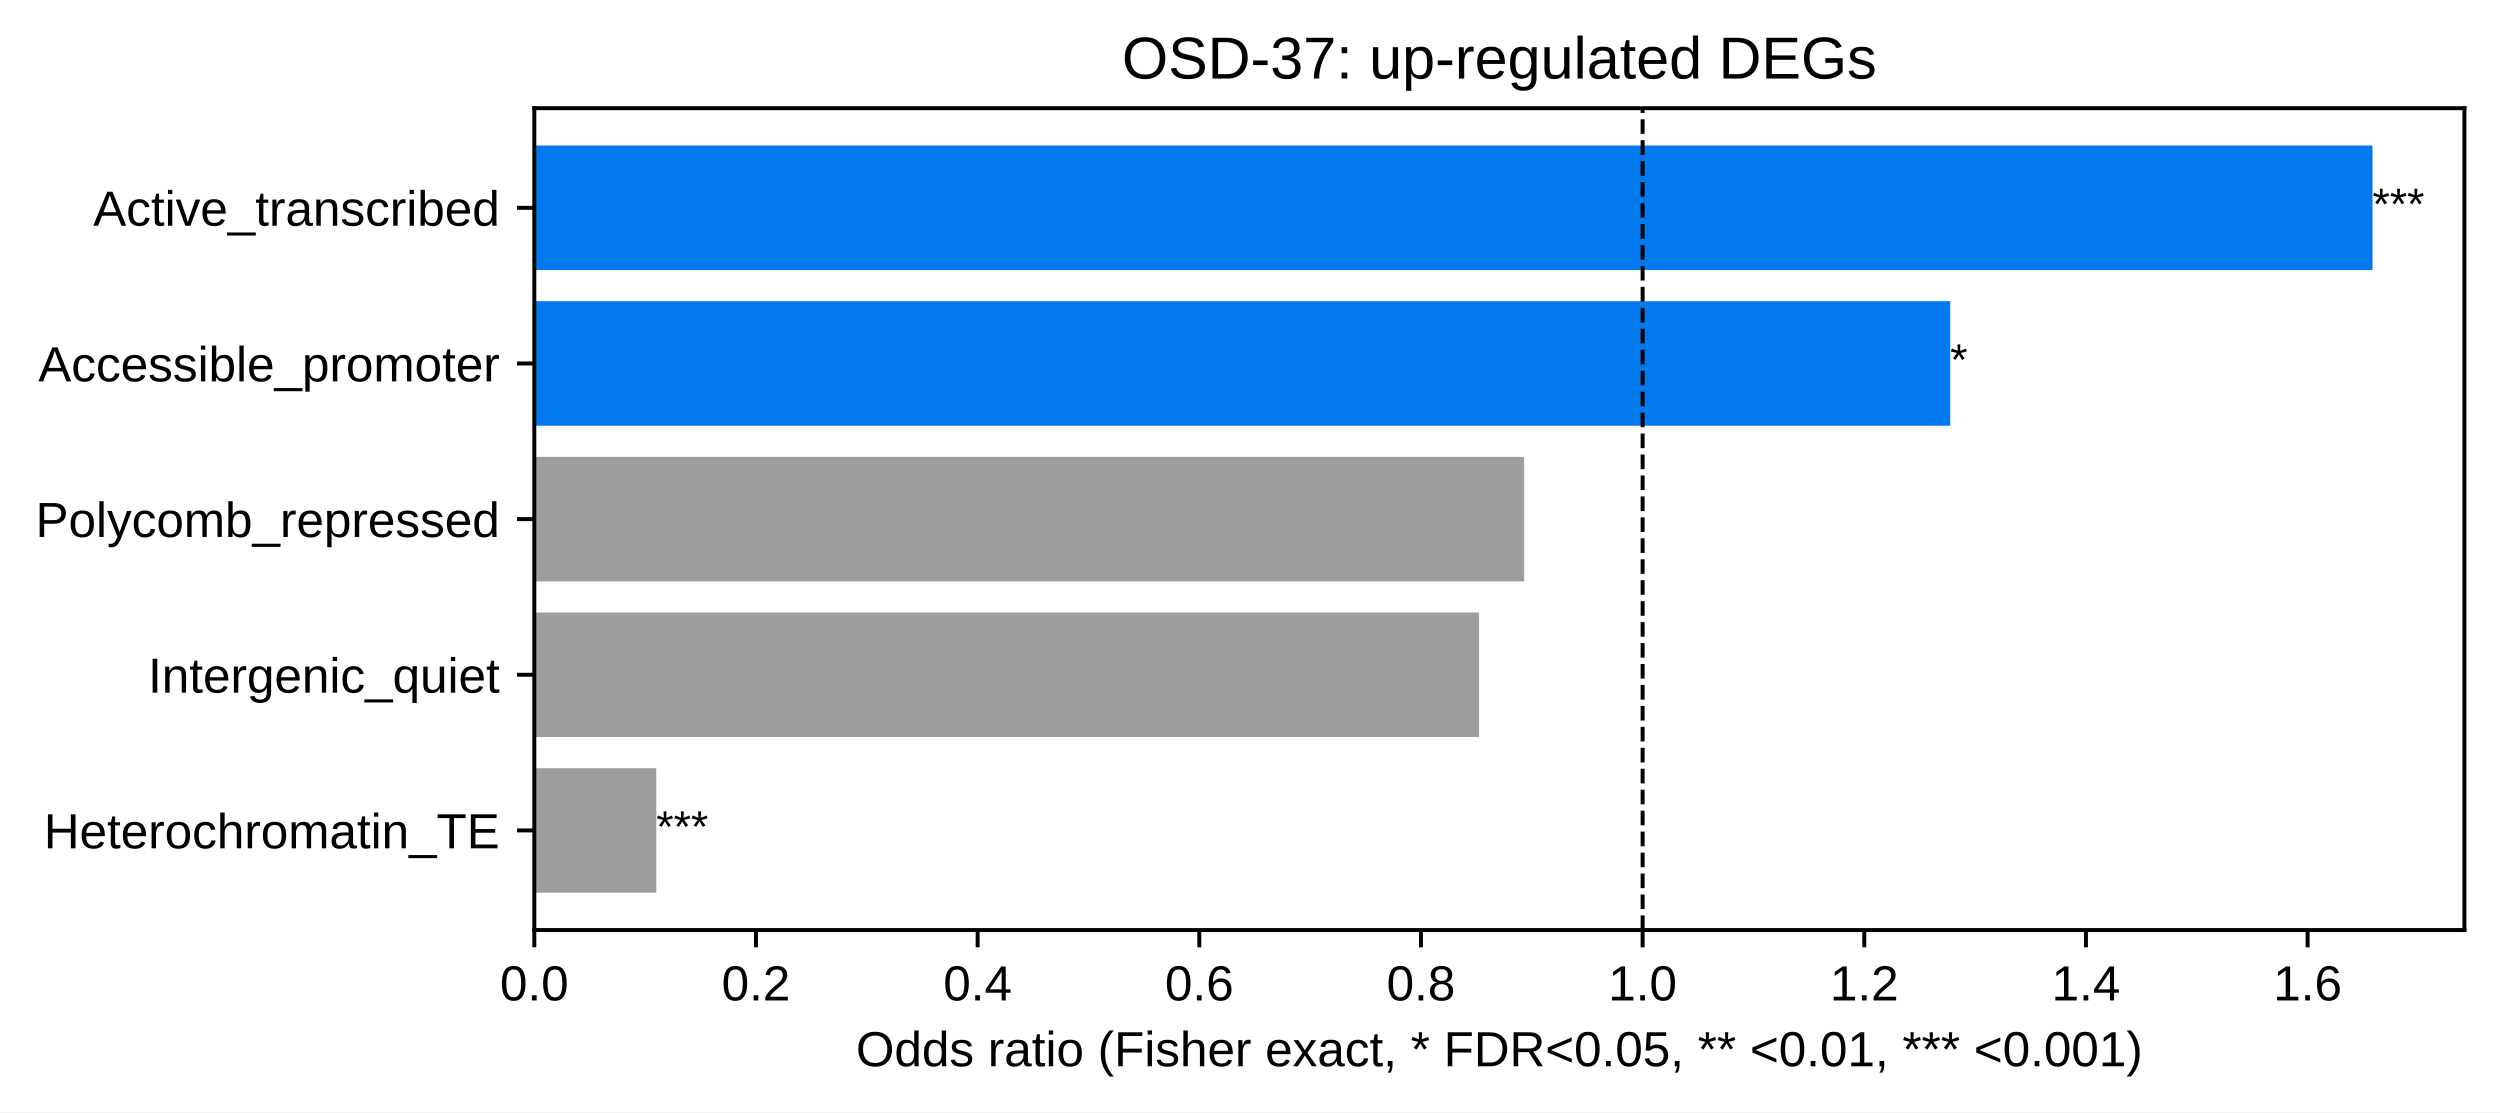
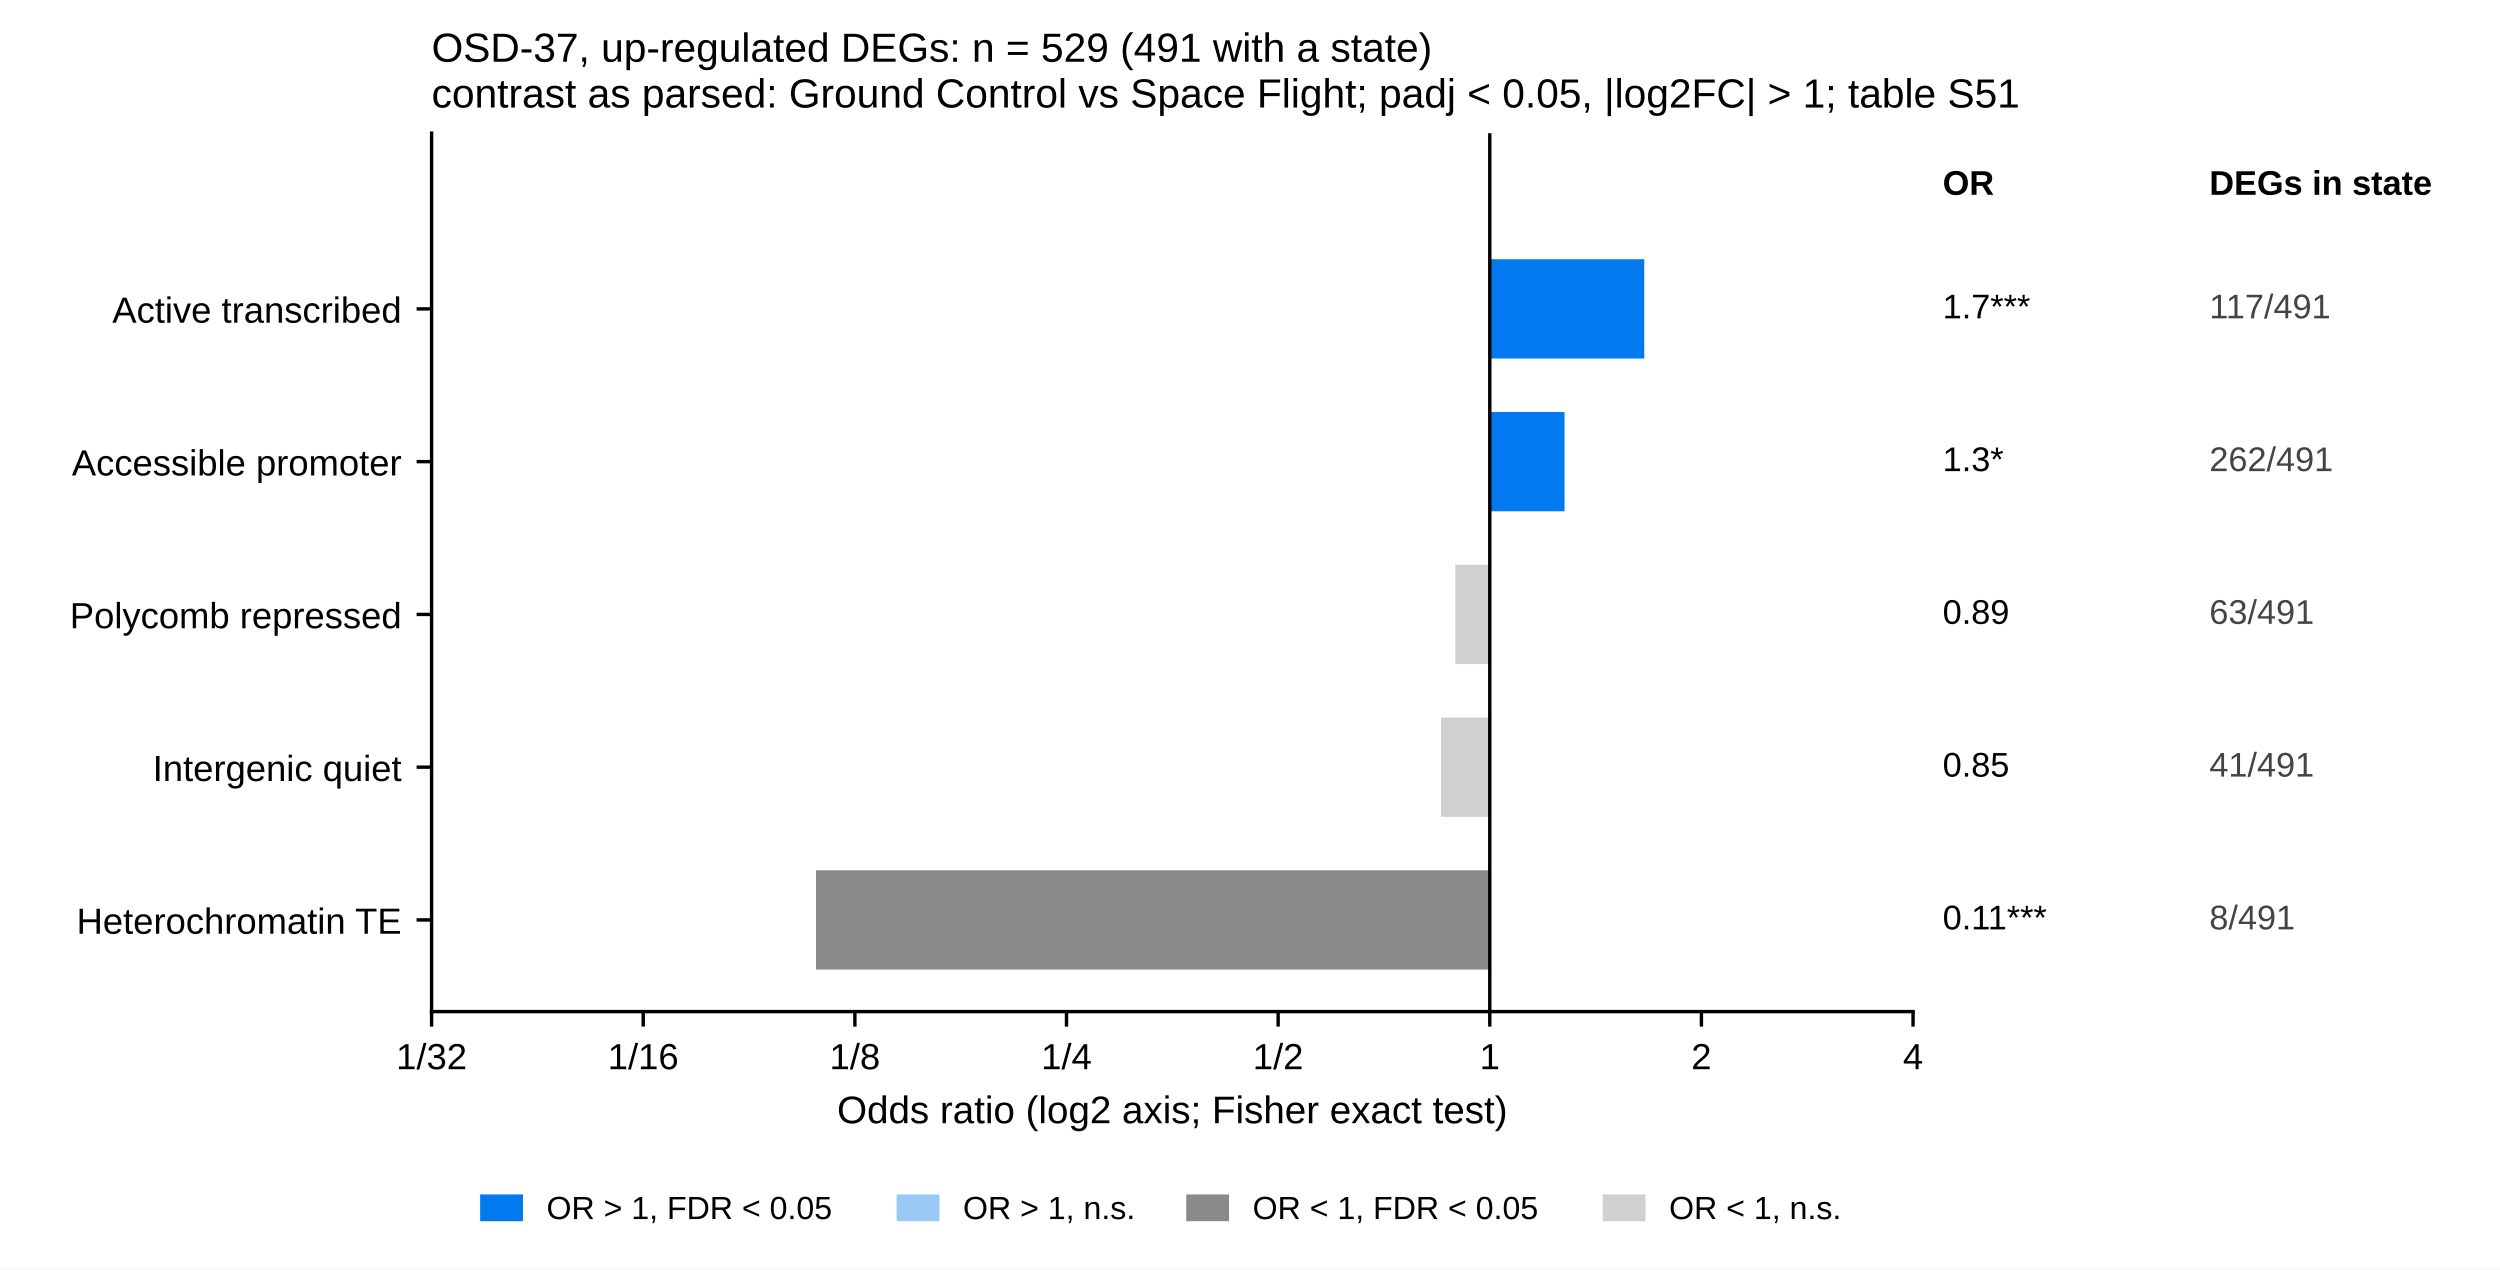
- <svg xmlns="http://www.w3.org/2000/svg" xmlns:xlink="http://www.w3.org/1999/xlink" width="505.93pt" height="225.06pt" viewBox="0 0 505.93 225.06" version="1.1">
+ <svg xmlns="http://www.w3.org/2000/svg" xmlns:xlink="http://www.w3.org/1999/xlink" width="583.814pt" height="296.443pt" viewBox="0 0 583.814 296.443" version="1.1">
  <defs>
    <style type="text/css">*{stroke-linejoin: round; stroke-linecap: butt}</style>
  </defs>
  <g id="figure_1">
    <g id="patch_1">
-       <path d="M -0 225.06  L 505.93 225.06  L 505.93 -0  L -0 -0  z " style="fill: #ffffff" />
+       <path d="M 0 296.443  L 583.814 296.443  L 583.814 0  L 0 0  z " style="fill: #ffffff" />
    </g>
    <g id="axes_1">
      <g id="patch_2">
-         <path d="M 108.13 188.216  L 498.73 188.216  L 498.73 21.896  L 108.13 21.896  z " style="fill: #ffffff" />
+         <path d="M 100.787 236.234  L 446.747 236.234  L 446.747 31.106  L 100.787 31.106  z " style="fill: #ffffff" />
      </g>
      <g id="patch_3">
-         <path d="M 108.13 180.656  L 132.817 180.656  L 132.817 155.456  L 108.13 155.456  z " clip-path="url(#pbd2284dc26)" style="fill: #9e9e9e" />
+         <path d="M 347.901 226.424  L 190.562 226.424  L 190.562 203.235  L 347.901 203.235  z " clip-path="url(#p5f3e2d5ba4)" style="fill: #8a8a8a" />
      </g>
      <g id="patch_4">
-         <path d="M 108.13 149.156  L 299.318 149.156  L 299.318 123.956  L 108.13 123.956  z " clip-path="url(#pbd2284dc26)" style="fill: #9e9e9e" />
+         <path d="M 347.901 190.749  L 336.516 190.749  L 336.516 167.561  L 347.901 167.561  z " clip-path="url(#p5f3e2d5ba4)" style="fill: #8a8a8a; opacity: 0.4" />
      </g>
      <g id="patch_5">
-         <path d="M 108.13 117.656  L 308.443 117.656  L 308.443 92.456  L 108.13 92.456  z " clip-path="url(#pbd2284dc26)" style="fill: #9e9e9e" />
+         <path d="M 347.901 155.075  L 339.84 155.075  L 339.84 131.887  L 347.901 131.887  z " clip-path="url(#p5f3e2d5ba4)" style="fill: #8a8a8a; opacity: 0.4" />
      </g>
      <g id="patch_6">
-         <path d="M 108.13 86.156  L 394.664 86.156  L 394.664 60.956  L 108.13 60.956  z " clip-path="url(#pbd2284dc26)" style="fill: #0279ee" />
+         <path d="M 347.901 119.401  L 365.364 119.401  L 365.364 96.212  L 347.901 96.212  z " clip-path="url(#p5f3e2d5ba4)" style="fill: #0279ee" />
      </g>
      <g id="patch_7">
-         <path d="M 108.13 54.656  L 480.13 54.656  L 480.13 29.456  L 108.13 29.456  z " clip-path="url(#pbd2284dc26)" style="fill: #0279ee" />
+         <path d="M 347.901 83.726  L 383.977 83.726  L 383.977 60.538  L 347.901 60.538  z " clip-path="url(#p5f3e2d5ba4)" style="fill: #0279ee" />
      </g>
      <g id="matplotlib.axis_1">
        <g id="xtick_1">
          <g id="line2d_1">
            <defs>
-               <path id="mac6ad9ac74" d="M 0 0  L 0 3.5  " style="stroke: #000000; stroke-width: 0.8" />
+               <path id="m3a8df421d0" d="M 0 0  L 0 3.5  " style="stroke: #000000; stroke-width: 0.8" />
            </defs>
            <g>
-               <use xlink:href="#mac6ad9ac74" x="108.13" y="188.216" style="stroke: #000000; stroke-width: 0.8" />
+               <use xlink:href="#m3a8df421d0" x="100.787" y="236.234" style="stroke: #000000; stroke-width: 0.8" />
            </g>
          </g>
          <g id="text_1">
-             <text style="font-size: 10px; font-family: 'Liberation Sans', 'Arimo', 'DejaVu Sans'; text-anchor: middle" x="108.13" y="202.463" transform="rotate(-0 108.1297 202.4631)">0.0</text>
+             <text style="font-size: 8.5px; font-family: 'Liberation Sans', 'Arimo', 'DejaVu Sans'; text-anchor: middle" x="100.787" y="249.693" transform="rotate(-0 100.7871 249.693)">1/32</text>
          </g>
        </g>
        <g id="xtick_2">
          <g id="line2d_2">
            <g>
-               <use xlink:href="#mac6ad9ac74" x="152.988" y="188.216" style="stroke: #000000; stroke-width: 0.8" />
+               <use xlink:href="#m3a8df421d0" x="150.21" y="236.234" style="stroke: #000000; stroke-width: 0.8" />
            </g>
          </g>
          <g id="text_2">
-             <text style="font-size: 10px; font-family: 'Liberation Sans', 'Arimo', 'DejaVu Sans'; text-anchor: middle" x="152.988" y="202.463" transform="rotate(-0 152.9878 202.4631)">0.2</text>
+             <text style="font-size: 8.5px; font-family: 'Liberation Sans', 'Arimo', 'DejaVu Sans'; text-anchor: middle" x="150.21" y="249.693" transform="rotate(-0 150.21 249.693)">1/16</text>
          </g>
        </g>
        <g id="xtick_3">
          <g id="line2d_3">
            <g>
-               <use xlink:href="#mac6ad9ac74" x="197.846" y="188.216" style="stroke: #000000; stroke-width: 0.8" />
+               <use xlink:href="#m3a8df421d0" x="199.633" y="236.234" style="stroke: #000000; stroke-width: 0.8" />
            </g>
          </g>
          <g id="text_3">
-             <text style="font-size: 10px; font-family: 'Liberation Sans', 'Arimo', 'DejaVu Sans'; text-anchor: middle" x="197.846" y="202.463" transform="rotate(-0 197.846 202.4631)">0.4</text>
+             <text style="font-size: 8.5px; font-family: 'Liberation Sans', 'Arimo', 'DejaVu Sans'; text-anchor: middle" x="199.633" y="249.693" transform="rotate(-0 199.6328 249.693)">1/8</text>
          </g>
        </g>
        <g id="xtick_4">
          <g id="line2d_4">
            <g>
-               <use xlink:href="#mac6ad9ac74" x="242.704" y="188.216" style="stroke: #000000; stroke-width: 0.8" />
+               <use xlink:href="#m3a8df421d0" x="249.056" y="236.234" style="stroke: #000000; stroke-width: 0.8" />
            </g>
          </g>
          <g id="text_4">
-             <text style="font-size: 10px; font-family: 'Liberation Sans', 'Arimo', 'DejaVu Sans'; text-anchor: middle" x="242.704" y="202.463" transform="rotate(-0 242.7041 202.4631)">0.6</text>
+             <text style="font-size: 8.5px; font-family: 'Liberation Sans', 'Arimo', 'DejaVu Sans'; text-anchor: middle" x="249.056" y="249.693" transform="rotate(-0 249.0557 249.693)">1/4</text>
          </g>
        </g>
        <g id="xtick_5">
          <g id="line2d_5">
            <g>
-               <use xlink:href="#mac6ad9ac74" x="287.562" y="188.216" style="stroke: #000000; stroke-width: 0.8" />
+               <use xlink:href="#m3a8df421d0" x="298.479" y="236.234" style="stroke: #000000; stroke-width: 0.8" />
            </g>
          </g>
          <g id="text_5">
-             <text style="font-size: 10px; font-family: 'Liberation Sans', 'Arimo', 'DejaVu Sans'; text-anchor: middle" x="287.562" y="202.463" transform="rotate(-0 287.5623 202.4631)">0.8</text>
+             <text style="font-size: 8.5px; font-family: 'Liberation Sans', 'Arimo', 'DejaVu Sans'; text-anchor: middle" x="298.479" y="249.693" transform="rotate(-0 298.4785 249.693)">1/2</text>
          </g>
        </g>
        <g id="xtick_6">
          <g id="line2d_6">
            <g>
-               <use xlink:href="#mac6ad9ac74" x="332.42" y="188.216" style="stroke: #000000; stroke-width: 0.8" />
+               <use xlink:href="#m3a8df421d0" x="347.901" y="236.234" style="stroke: #000000; stroke-width: 0.8" />
            </g>
          </g>
          <g id="text_6">
-             <text style="font-size: 10px; font-family: 'Liberation Sans', 'Arimo', 'DejaVu Sans'; text-anchor: middle" x="332.42" y="202.463" transform="rotate(-0 332.4204 202.4631)">1.0</text>
+             <text style="font-size: 8.5px; font-family: 'Liberation Sans', 'Arimo', 'DejaVu Sans'; text-anchor: middle" x="347.901" y="249.693" transform="rotate(-0 347.9014 249.693)">1</text>
          </g>
        </g>
        <g id="xtick_7">
          <g id="line2d_7">
            <g>
-               <use xlink:href="#mac6ad9ac74" x="377.279" y="188.216" style="stroke: #000000; stroke-width: 0.8" />
+               <use xlink:href="#m3a8df421d0" x="397.324" y="236.234" style="stroke: #000000; stroke-width: 0.8" />
            </g>
          </g>
          <g id="text_7">
-             <text style="font-size: 10px; font-family: 'Liberation Sans', 'Arimo', 'DejaVu Sans'; text-anchor: middle" x="377.279" y="202.463" transform="rotate(-0 377.2785 202.4631)">1.2</text>
+             <text style="font-size: 8.5px; font-family: 'Liberation Sans', 'Arimo', 'DejaVu Sans'; text-anchor: middle" x="397.324" y="249.693" transform="rotate(-0 397.3243 249.693)">2</text>
          </g>
        </g>
        <g id="xtick_8">
          <g id="line2d_8">
            <g>
-               <use xlink:href="#mac6ad9ac74" x="422.137" y="188.216" style="stroke: #000000; stroke-width: 0.8" />
+               <use xlink:href="#m3a8df421d0" x="446.747" y="236.234" style="stroke: #000000; stroke-width: 0.8" />
            </g>
          </g>
          <g id="text_8">
-             <text style="font-size: 10px; font-family: 'Liberation Sans', 'Arimo', 'DejaVu Sans'; text-anchor: middle" x="422.137" y="202.463" transform="rotate(-0 422.1367 202.4631)">1.4</text>
-           </g>
-         </g>
-         <g id="xtick_9">
-           <g id="line2d_9">
-             <g>
-               <use xlink:href="#mac6ad9ac74" x="466.995" y="188.216" style="stroke: #000000; stroke-width: 0.8" />
-             </g>
-           </g>
-           <g id="text_9">
-             <text style="font-size: 10px; font-family: 'Liberation Sans', 'Arimo', 'DejaVu Sans'; text-anchor: middle" x="466.995" y="202.463" transform="rotate(-0 466.9948 202.4631)">1.6</text>
-           </g>
-         </g>
-         <g id="text_10">
-           <text style="font-size: 10px; font-family: 'Liberation Sans', 'Arimo', 'DejaVu Sans'; text-anchor: middle" x="303.43" y="215.785" transform="rotate(-0 303.4297 215.785)">Odds ratio (Fisher exact, * FDR&lt;0.05, ** &lt;0.01, *** &lt;0.001)</text>
+             <text style="font-size: 8.5px; font-family: 'Liberation Sans', 'Arimo', 'DejaVu Sans'; text-anchor: middle" x="446.747" y="249.693" transform="rotate(-0 446.7471 249.693)">4</text>
+           </g>
+         </g>
+         <g id="text_9">
+           <text style="font-size: 9px; font-family: 'Liberation Sans', 'Arimo', 'DejaVu Sans'; text-anchor: middle" x="273.767" y="262.299" transform="rotate(-0 273.7671 262.2993)">Odds ratio (log2 axis; Fisher exact test)</text>
        </g>
      </g>
      <g id="matplotlib.axis_2">
        <g id="ytick_1">
+           <g id="line2d_9">
+             <defs>
+               <path id="m0ecd1889d1" d="M 0 0  L -3.5 0  " style="stroke: #000000; stroke-width: 0.8" />
+             </defs>
+             <g>
+               <use xlink:href="#m0ecd1889d1" x="100.787" y="214.83" style="stroke: #000000; stroke-width: 0.8" />
+             </g>
+           </g>
+           <g id="text_10">
+             <text style="font-size: 8.5px; font-family: 'Liberation Sans', 'Arimo', 'DejaVu Sans'; text-anchor: end" x="93.787" y="218.059" transform="rotate(-0 93.78711 218.059)">Heterochromatin TE</text>
+           </g>
+         </g>
+         <g id="ytick_2">
          <g id="line2d_10">
-             <defs>
-               <path id="m25336ed756" d="M 0 0  L -3.5 0  " style="stroke: #000000; stroke-width: 0.8" />
-             </defs>
-             <g>
-               <use xlink:href="#m25336ed756" x="108.13" y="168.056" style="stroke: #000000; stroke-width: 0.8" />
+             <g>
+               <use xlink:href="#m0ecd1889d1" x="100.787" y="179.155" style="stroke: #000000; stroke-width: 0.8" />
            </g>
          </g>
          <g id="text_11">
-             <text style="font-size: 10px; font-family: 'Liberation Sans', 'Arimo', 'DejaVu Sans'; text-anchor: end" x="101.13" y="171.68" transform="rotate(-0 101.1297 171.6797)">Heterochromatin_TE</text>
-           </g>
-         </g>
-         <g id="ytick_2">
+             <text style="font-size: 8.5px; font-family: 'Liberation Sans', 'Arimo', 'DejaVu Sans'; text-anchor: end" x="93.787" y="182.385" transform="rotate(-0 93.78711 182.3846)">Intergenic quiet</text>
+           </g>
+         </g>
+         <g id="ytick_3">
          <g id="line2d_11">
            <g>
-               <use xlink:href="#m25336ed756" x="108.13" y="136.556" style="stroke: #000000; stroke-width: 0.8" />
+               <use xlink:href="#m0ecd1889d1" x="100.787" y="143.481" style="stroke: #000000; stroke-width: 0.8" />
            </g>
          </g>
          <g id="text_12">
-             <text style="font-size: 10px; font-family: 'Liberation Sans', 'Arimo', 'DejaVu Sans'; text-anchor: end" x="101.13" y="140.18" transform="rotate(-0 101.1297 140.1797)">Intergenic_quiet</text>
-           </g>
-         </g>
-         <g id="ytick_3">
+             <text style="font-size: 8.5px; font-family: 'Liberation Sans', 'Arimo', 'DejaVu Sans'; text-anchor: end" x="93.787" y="146.71" transform="rotate(-0 93.78711 146.7101)">Polycomb repressed</text>
+           </g>
+         </g>
+         <g id="ytick_4">
          <g id="line2d_12">
            <g>
-               <use xlink:href="#m25336ed756" x="108.13" y="105.056" style="stroke: #000000; stroke-width: 0.8" />
+               <use xlink:href="#m0ecd1889d1" x="100.787" y="107.806" style="stroke: #000000; stroke-width: 0.8" />
            </g>
          </g>
          <g id="text_13">
-             <text style="font-size: 10px; font-family: 'Liberation Sans', 'Arimo', 'DejaVu Sans'; text-anchor: end" x="101.13" y="108.68" transform="rotate(-0 101.1297 108.6797)">Polycomb_repressed</text>
-           </g>
-         </g>
-         <g id="ytick_4">
+             <text style="font-size: 8.5px; font-family: 'Liberation Sans', 'Arimo', 'DejaVu Sans'; text-anchor: end" x="93.787" y="111.036" transform="rotate(-0 93.78711 111.0357)">Accessible promoter</text>
+           </g>
+         </g>
+         <g id="ytick_5">
          <g id="line2d_13">
            <g>
-               <use xlink:href="#m25336ed756" x="108.13" y="73.556" style="stroke: #000000; stroke-width: 0.8" />
+               <use xlink:href="#m0ecd1889d1" x="100.787" y="72.132" style="stroke: #000000; stroke-width: 0.8" />
            </g>
          </g>
          <g id="text_14">
-             <text style="font-size: 10px; font-family: 'Liberation Sans', 'Arimo', 'DejaVu Sans'; text-anchor: end" x="101.13" y="77.18" transform="rotate(-0 101.1297 77.17969)">Accessible_promoter</text>
-           </g>
-         </g>
-         <g id="ytick_5">
-           <g id="line2d_14">
-             <g>
-               <use xlink:href="#m25336ed756" x="108.13" y="42.056" style="stroke: #000000; stroke-width: 0.8" />
-             </g>
-           </g>
-           <g id="text_15">
-             <text style="font-size: 10px; font-family: 'Liberation Sans', 'Arimo', 'DejaVu Sans'; text-anchor: end" x="101.13" y="45.68" transform="rotate(-0 101.1297 45.67969)">Active_transcribed</text>
-           </g>
-         </g>
-       </g>
-       <g id="line2d_15">
-         <path d="M 332.42 188.216  L 332.42 21.896  " clip-path="url(#pbd2284dc26)" style="fill: none; stroke-dasharray: 2.96,1.28; stroke-dashoffset: 0; stroke: #000000; stroke-width: 0.8" />
+             <text style="font-size: 8.5px; font-family: 'Liberation Sans', 'Arimo', 'DejaVu Sans'; text-anchor: end" x="93.787" y="75.361" transform="rotate(-0 93.78711 75.36125)">Active transcribed</text>
+           </g>
+         </g>
+       </g>
+       <g id="line2d_14">
+         <path d="M 347.901 236.234  L 347.901 31.106  " clip-path="url(#p5f3e2d5ba4)" style="fill: none; stroke: #000000; stroke-width: 0.8; stroke-linecap: square" />
      </g>
      <g id="patch_8">
-         <path d="M 108.13 188.216  L 108.13 21.896  " style="fill: none; stroke: #000000; stroke-width: 0.8; stroke-linejoin: miter; stroke-linecap: square" />
+         <path d="M 100.787 236.234  L 100.787 31.106  " style="fill: none; stroke: #000000; stroke-width: 0.8; stroke-linejoin: miter; stroke-linecap: square" />
      </g>
      <g id="patch_9">
-         <path d="M 498.73 188.216  L 498.73 21.896  " style="fill: none; stroke: #000000; stroke-width: 0.8; stroke-linejoin: miter; stroke-linecap: square" />
-       </g>
-       <g id="patch_10">
-         <path d="M 108.13 188.216  L 498.73 188.216  " style="fill: none; stroke: #000000; stroke-width: 0.8; stroke-linejoin: miter; stroke-linecap: square" />
-       </g>
-       <g id="patch_11">
-         <path d="M 108.13 21.896  L 498.73 21.896  " style="fill: none; stroke: #000000; stroke-width: 0.8; stroke-linejoin: miter; stroke-linecap: square" />
+         <path d="M 100.787 236.234  L 446.747 236.234  " style="fill: none; stroke: #000000; stroke-width: 0.8; stroke-linejoin: miter; stroke-linecap: square" />
+       </g>
+       <g id="text_15">
+         <text style="font-size: 8px; font-family: 'Liberation Sans', 'Arimo', 'DejaVu Sans'; text-anchor: start" x="453.666" y="217.037" transform="rotate(-0 453.6663 217.0372)">0.11***</text>
      </g>
      <g id="text_16">
-         <text style="font-size: 9px; font-family: 'Liberation Sans', 'Arimo', 'DejaVu Sans'; text-anchor: start" x="132.817" y="170.384" transform="rotate(-0 132.8168 170.3836)"> ***</text>
+         <text style="font-size: 8px; font-family: 'Liberation Sans', 'Arimo', 'DejaVu Sans'; text-anchor: start; fill: #444444" x="515.939" y="217.037" transform="rotate(-0 515.9391 217.0372)">8/491</text>
      </g>
      <g id="text_17">
-         <text style="font-size: 9px; font-family: 'Liberation Sans', 'Arimo', 'DejaVu Sans'; text-anchor: start" x="394.664" y="75.884" transform="rotate(-0 394.6639 75.88359)"> *</text>
+         <text style="font-size: 8px; font-family: 'Liberation Sans', 'Arimo', 'DejaVu Sans'; text-anchor: start" x="453.666" y="181.363" transform="rotate(-0 453.6663 181.3627)">0.85</text>
      </g>
      <g id="text_18">
-         <text style="font-size: 9px; font-family: 'Liberation Sans', 'Arimo', 'DejaVu Sans'; text-anchor: start" x="480.13" y="44.384" transform="rotate(-0 480.1297 44.38359)"> ***</text>
+         <text style="font-size: 8px; font-family: 'Liberation Sans', 'Arimo', 'DejaVu Sans'; text-anchor: start; fill: #444444" x="515.939" y="181.363" transform="rotate(-0 515.9391 181.3627)">41/491</text>
      </g>
      <g id="text_19">
-         <text style="font-size: 12px; font-family: 'Liberation Sans', 'Arimo', 'DejaVu Sans'; text-anchor: middle" x="303.43" y="15.896" transform="rotate(-0 303.4297 15.89625)">OSD-37: up-regulated DEGs</text>
+         <text style="font-size: 8px; font-family: 'Liberation Sans', 'Arimo', 'DejaVu Sans'; text-anchor: start" x="453.666" y="145.688" transform="rotate(-0 453.6663 145.6883)">0.89</text>
+       </g>
+       <g id="text_20">
+         <text style="font-size: 8px; font-family: 'Liberation Sans', 'Arimo', 'DejaVu Sans'; text-anchor: start; fill: #444444" x="515.939" y="145.688" transform="rotate(-0 515.9391 145.6883)">63/491</text>
+       </g>
+       <g id="text_21">
+         <text style="font-size: 8px; font-family: 'Liberation Sans', 'Arimo', 'DejaVu Sans'; text-anchor: start" x="453.666" y="110.014" transform="rotate(-0 453.6663 110.0138)">1.3*</text>
+       </g>
+       <g id="text_22">
+         <text style="font-size: 8px; font-family: 'Liberation Sans', 'Arimo', 'DejaVu Sans'; text-anchor: start; fill: #444444" x="515.939" y="110.014" transform="rotate(-0 515.9391 110.0138)">262/491</text>
+       </g>
+       <g id="text_23">
+         <text style="font-size: 8px; font-family: 'Liberation Sans', 'Arimo', 'DejaVu Sans'; text-anchor: start" x="453.666" y="74.339" transform="rotate(-0 453.6663 74.33941)">1.7***</text>
+       </g>
+       <g id="text_24">
+         <text style="font-size: 8px; font-family: 'Liberation Sans', 'Arimo', 'DejaVu Sans'; text-anchor: start; fill: #444444" x="515.939" y="74.339" transform="rotate(-0 515.9391 74.33941)">117/491</text>
+       </g>
+       <g id="text_25">
+         <text style="font-weight: 700; font-size: 8px; font-family: 'Liberation Sans', 'Arimo', 'DejaVu Sans'; text-anchor: start" x="453.666" y="45.496" transform="rotate(-0 453.6663 45.49606)">OR</text>
+       </g>
+       <g id="text_26">
+         <text style="font-weight: 700; font-size: 8px; font-family: 'Liberation Sans', 'Arimo', 'DejaVu Sans'; text-anchor: start" x="515.939" y="45.496" transform="rotate(-0 515.9391 45.49606)">DEGs in state</text>
+       </g>
+       <g id="text_27">
+         <text style="font-size: 9.5px; font-family: 'Liberation Sans', 'Arimo', 'DejaVu Sans'" transform="translate(100.7871 14.41852)">OSD-37, up-regulated DEGs: n = 529 (491 with a state)</text>
+         <text style="font-size: 9.5px; font-family: 'Liberation Sans', 'Arimo', 'DejaVu Sans'" transform="translate(100.7871 25.10631)">contrast as parsed: Ground Control vs Space Flight; padj &lt; 0.05, |log2FC| &gt; 1; table S51</text>
+       </g>
+       <g id="legend_1">
+         <g id="patch_10">
+           <path d="M 112.626 284.683  L 121.626 284.683  L 121.626 279.433  L 112.626 279.433  z " style="fill: #0279ee; stroke: #0279ee; stroke-linejoin: miter" />
+         </g>
+         <g id="text_28">
+           <text style="font-size: 7.5px; font-family: 'Liberation Sans', 'Arimo', 'DejaVu Sans'; text-anchor: start" x="127.626" y="284.683" transform="rotate(-0 127.6261 284.6831)">OR &gt; 1, FDR &lt; 0.05</text>
+         </g>
+         <g id="patch_11">
+           <path d="M 209.884 284.683  L 218.884 284.683  L 218.884 279.433  L 209.884 279.433  z " style="fill: #0279ee; opacity: 0.4; stroke: #0279ee; stroke-linejoin: miter" />
+         </g>
+         <g id="text_29">
+           <text style="font-size: 7.5px; font-family: 'Liberation Sans', 'Arimo', 'DejaVu Sans'; text-anchor: start" x="224.884" y="284.683" transform="rotate(-0 224.8835 284.6831)">OR &gt; 1, n.s.</text>
+         </g>
+         <g id="patch_12">
+           <path d="M 277.517 284.683  L 286.517 284.683  L 286.517 279.433  L 277.517 279.433  z " style="fill: #8a8a8a; stroke: #8a8a8a; stroke-linejoin: miter" />
+         </g>
+         <g id="text_30">
+           <text style="font-size: 7.5px; font-family: 'Liberation Sans', 'Arimo', 'DejaVu Sans'; text-anchor: start" x="292.517" y="284.683" transform="rotate(-0 292.5171 284.6831)">OR &lt; 1, FDR &lt; 0.05</text>
+         </g>
+         <g id="patch_13">
+           <path d="M 374.775 284.683  L 383.775 284.683  L 383.775 279.433  L 374.775 279.433  z " style="fill: #8a8a8a; opacity: 0.4; stroke: #8a8a8a; stroke-linejoin: miter" />
+         </g>
+         <g id="text_31">
+           <text style="font-size: 7.5px; font-family: 'Liberation Sans', 'Arimo', 'DejaVu Sans'; text-anchor: start" x="389.775" y="284.683" transform="rotate(-0 389.7745 284.6831)">OR &lt; 1, n.s.</text>
+         </g>
      </g>
    </g>
  </g>
  <defs>
-     <clipPath id="pbd2284dc26">
-       <rect x="108.13" y="21.896" width="390.6" height="166.32" />
+     <clipPath id="p5f3e2d5ba4">
+       <rect x="100.787" y="31.106" width="345.96" height="205.128" />
    </clipPath>
  </defs>
</svg>
